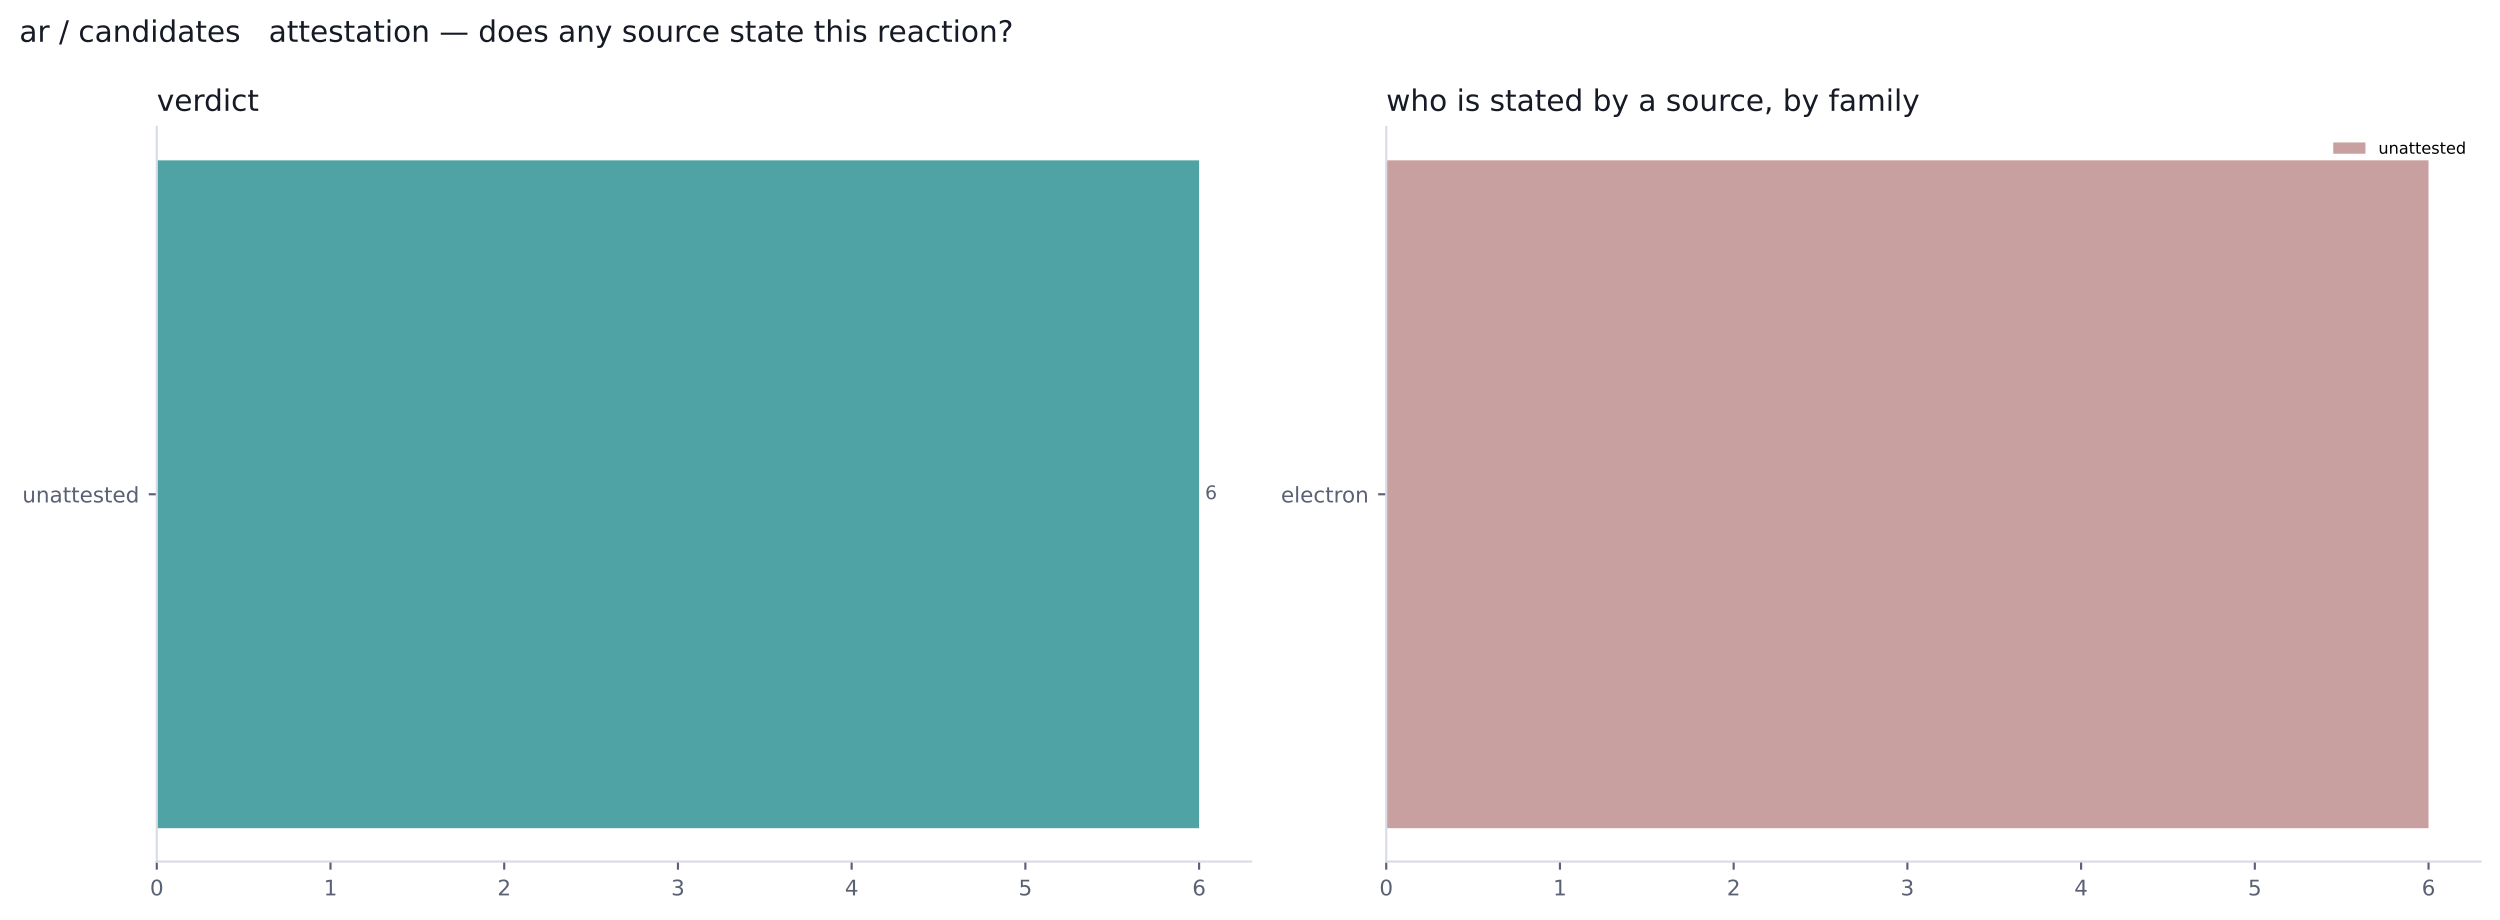
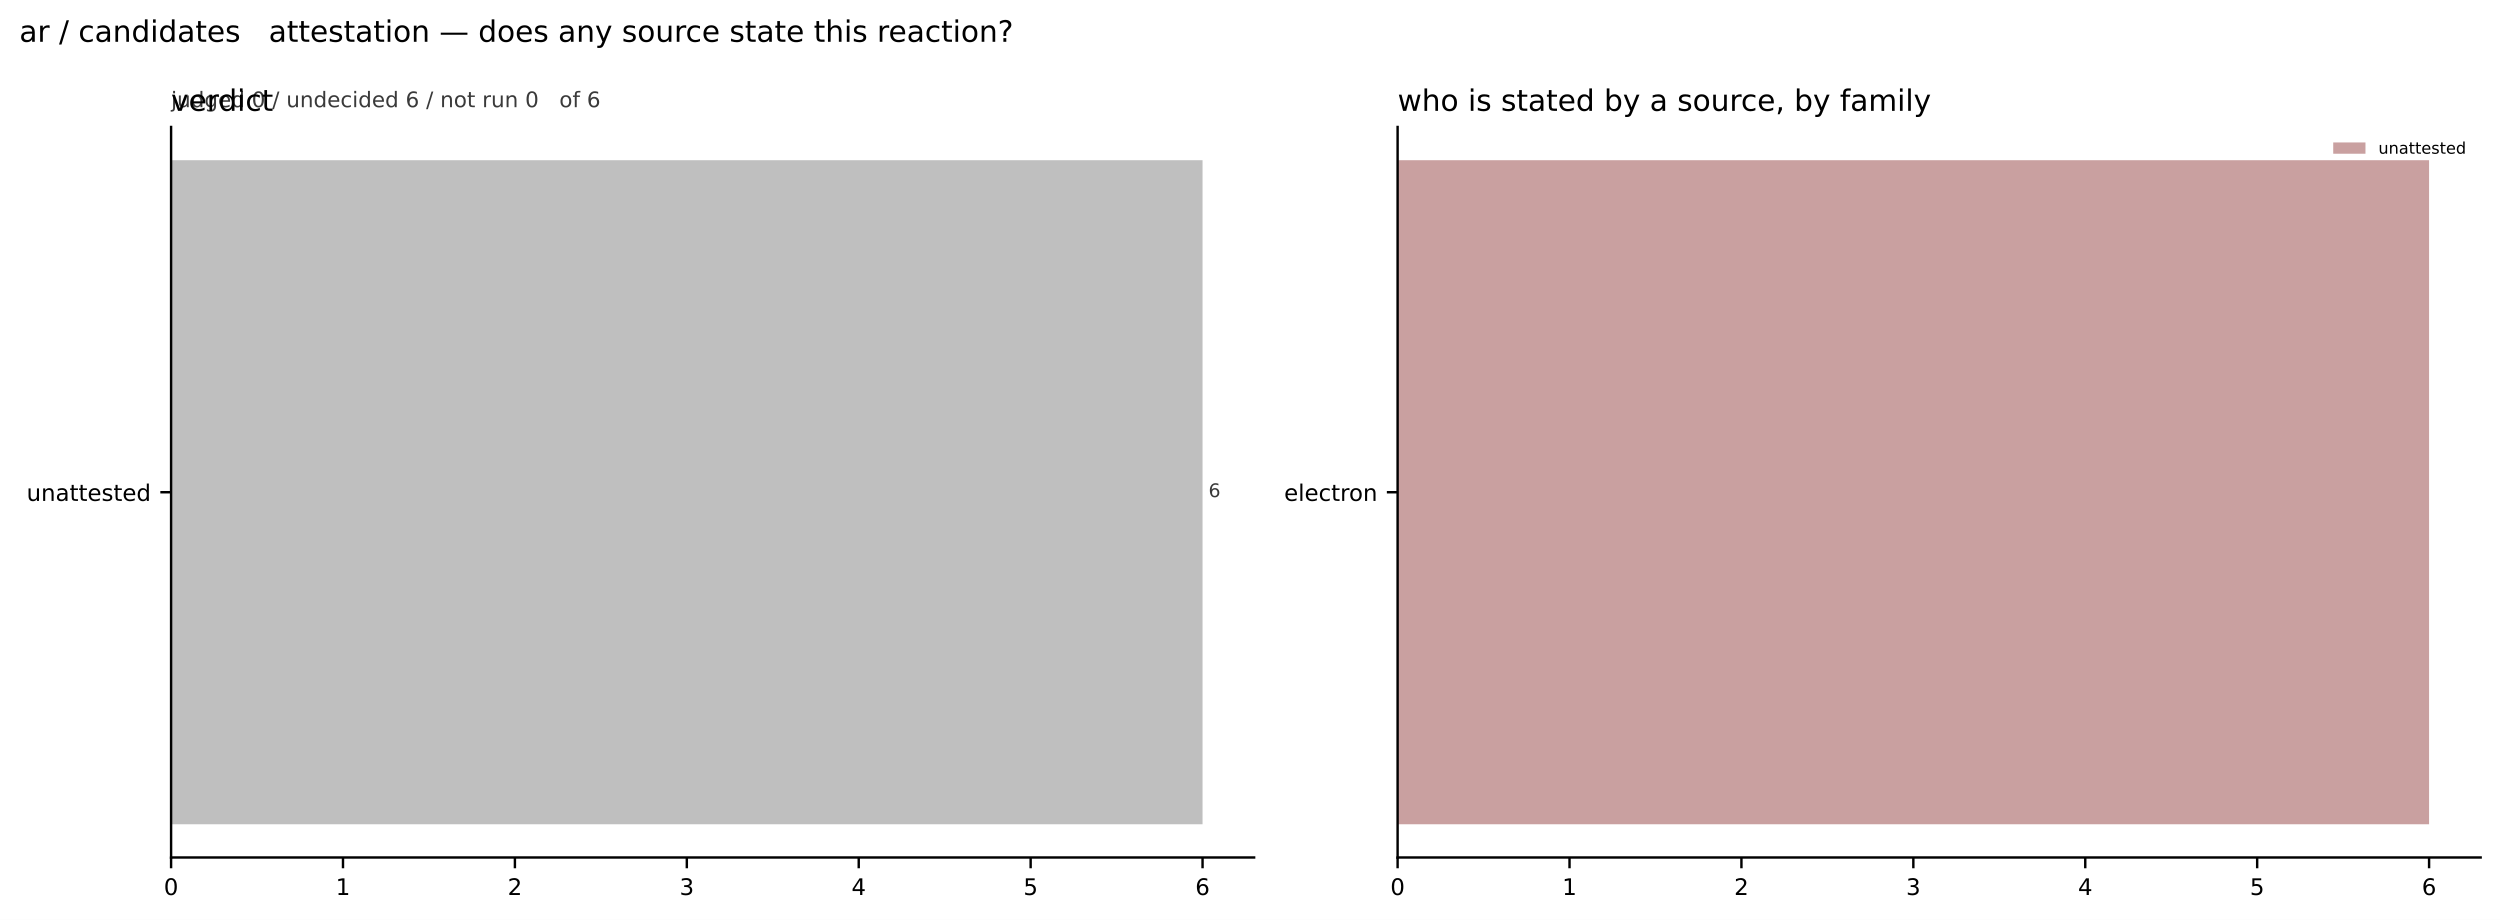
- <svg xmlns="http://www.w3.org/2000/svg" xmlns:xlink="http://www.w3.org/1999/xlink" width="930.24pt" height="342.288pt" viewBox="0 0 930.24 342.288" version="1.1">
+ <svg xmlns="http://www.w3.org/2000/svg" xmlns:xlink="http://www.w3.org/1999/xlink" width="930.24pt" height="342.266pt" viewBox="0 0 930.24 342.266" version="1.1">
  <defs>
    <style type="text/css">*{stroke-linejoin: round; stroke-linecap: butt}</style>
  </defs>
  <g id="figure_1">
    <g id="patch_1">
-       <path d="M 0 342.288  L 930.24 342.288  L 930.24 0  L 0 0  z " style="fill: #ffffff" />
+       <path d="M 0 342.266  L 930.24 342.266  L 930.24 -0  L 0 -0  z " style="fill: #ffffff" />
    </g>
    <g id="axes_1">
      <g id="patch_2">
-         <path d="M 58.34 320.588  L 465.57 320.588  L 465.57 47.245  L 58.34 47.245  z " style="fill: #ffffff" />
+         <path d="M 63.66 319.066  L 466.656 319.066  L 466.656 47.245  L 63.66 47.245  z " style="fill: #ffffff" />
      </g>
      <g id="patch_3">
-         <path d="M 58.34 59.67  L 446.178 59.67  L 446.178 308.163  L 58.34 308.163  z " clip-path="url(#pc62aff0a35)" style="fill: #4fa3a5" />
+         <path d="M 63.66 59.601  L 447.465 59.601  L 447.465 306.711  L 63.66 306.711  z " clip-path="url(#p1eef8110b2)" style="fill: #bfbfbf" />
      </g>
      <g id="matplotlib.axis_1">
        <g id="xtick_1">
          <g id="line2d_1">
            <defs>
-               <path id="mc1b2163743" d="M 0 0  L 0 3  " style="stroke: #5a6175; stroke-width: 0.8" />
+               <path id="m481fb4dfc2" d="M 0 0  L 0 4  " style="stroke: #000000; stroke-width: 0.9" />
            </defs>
            <g>
-               <use xlink:href="#mc1b2163743" x="58.34" y="320.588" style="fill: #5a6175; stroke: #5a6175; stroke-width: 0.8" />
+               <use xlink:href="#m481fb4dfc2" x="63.66" y="319.066" style="stroke: #000000; stroke-width: 0.9" />
            </g>
          </g>
          <g id="text_1">
-             <g style="fill: #5a6175" transform="translate(55.795 333.1661) scale(0.08 -0.08)">
+             <g transform="translate(60.95594 333.024) scale(0.085 -0.085)">
              <defs>
                <path id="DejaVuSans-13" d="M 2034 4250  Q 1547 4250 1301 3770  Q 1056 3291 1056 2328  Q 1056 1369 1301 889  Q 1547 409 2034 409  Q 2525 409 2770 889  Q 3016 1369 3016 2328  Q 3016 3291 2770 3770  Q 2525 4250 2034 4250  z M 2034 4750  Q 2819 4750 3233 4129  Q 3647 3509 3647 2328  Q 3647 1150 3233 529  Q 2819 -91 2034 -91  Q 1250 -91 836 529  Q 422 1150 422 2328  Q 422 3509 836 4129  Q 1250 4750 2034 4750  z " transform="scale(0.015625)" />
              </defs>
              <use xlink:href="#DejaVuSans-13" />
            </g>
          </g>
        </g>
        <g id="xtick_2">
          <g id="line2d_2">
            <g>
-               <use xlink:href="#mc1b2163743" x="122.98" y="320.588" style="fill: #5a6175; stroke: #5a6175; stroke-width: 0.8" />
+               <use xlink:href="#m481fb4dfc2" x="127.628" y="319.066" style="stroke: #000000; stroke-width: 0.9" />
            </g>
          </g>
          <g id="text_2">
-             <g style="fill: #5a6175" transform="translate(120.4347 333.1661) scale(0.08 -0.08)">
+             <g transform="translate(124.9235 333.024) scale(0.085 -0.085)">
              <defs>
                <path id="DejaVuSans-14" d="M 794 531  L 1825 531  L 1825 4091  L 703 3866  L 703 4441  L 1819 4666  L 2450 4666  L 2450 531  L 3481 531  L 3481 0  L 794 0  L 794 531  z " transform="scale(0.015625)" />
              </defs>
              <use xlink:href="#DejaVuSans-14" />
            </g>
          </g>
        </g>
        <g id="xtick_3">
          <g id="line2d_3">
            <g>
-               <use xlink:href="#mc1b2163743" x="187.619" y="320.588" style="fill: #5a6175; stroke: #5a6175; stroke-width: 0.8" />
+               <use xlink:href="#m481fb4dfc2" x="191.595" y="319.066" style="stroke: #000000; stroke-width: 0.9" />
            </g>
          </g>
          <g id="text_3">
-             <g style="fill: #5a6175" transform="translate(185.0744 333.1661) scale(0.08 -0.08)">
+             <g transform="translate(188.8911 333.024) scale(0.085 -0.085)">
              <defs>
                <path id="DejaVuSans-15" d="M 1228 531  L 3431 531  L 3431 0  L 469 0  L 469 531  Q 828 903 1448 1529  Q 2069 2156 2228 2338  Q 2531 2678 2651 2914  Q 2772 3150 2772 3378  Q 2772 3750 2511 3984  Q 2250 4219 1831 4219  Q 1534 4219 1204 4116  Q 875 4013 500 3803  L 500 4441  Q 881 4594 1212 4672  Q 1544 4750 1819 4750  Q 2544 4750 2975 4387  Q 3406 4025 3406 3419  Q 3406 3131 3298 2873  Q 3191 2616 2906 2266  Q 2828 2175 2409 1742  Q 1991 1309 1228 531  z " transform="scale(0.015625)" />
              </defs>
              <use xlink:href="#DejaVuSans-15" />
            </g>
          </g>
        </g>
        <g id="xtick_4">
          <g id="line2d_4">
            <g>
-               <use xlink:href="#mc1b2163743" x="252.259" y="320.588" style="fill: #5a6175; stroke: #5a6175; stroke-width: 0.8" />
+               <use xlink:href="#m481fb4dfc2" x="255.563" y="319.066" style="stroke: #000000; stroke-width: 0.9" />
            </g>
          </g>
          <g id="text_4">
-             <g style="fill: #5a6175" transform="translate(249.714 333.1661) scale(0.08 -0.08)">
+             <g transform="translate(252.8586 333.024) scale(0.085 -0.085)">
              <defs>
                <path id="DejaVuSans-16" d="M 2597 2516  Q 3050 2419 3304 2112  Q 3559 1806 3559 1356  Q 3559 666 3084 287  Q 2609 -91 1734 -91  Q 1441 -91 1130 -33  Q 819 25 488 141  L 488 750  Q 750 597 1062 519  Q 1375 441 1716 441  Q 2309 441 2620 675  Q 2931 909 2931 1356  Q 2931 1769 2642 2001  Q 2353 2234 1838 2234  L 1294 2234  L 1294 2753  L 1863 2753  Q 2328 2753 2575 2939  Q 2822 3125 2822 3475  Q 2822 3834 2567 4026  Q 2313 4219 1838 4219  Q 1578 4219 1281 4162  Q 984 4106 628 3988  L 628 4550  Q 988 4650 1302 4700  Q 1616 4750 1894 4750  Q 2613 4750 3031 4423  Q 3450 4097 3450 3541  Q 3450 3153 3228 2886  Q 3006 2619 2597 2516  z " transform="scale(0.015625)" />
              </defs>
              <use xlink:href="#DejaVuSans-16" />
            </g>
          </g>
        </g>
        <g id="xtick_5">
          <g id="line2d_5">
            <g>
-               <use xlink:href="#mc1b2163743" x="316.899" y="320.588" style="fill: #5a6175; stroke: #5a6175; stroke-width: 0.8" />
+               <use xlink:href="#m481fb4dfc2" x="319.53" y="319.066" style="stroke: #000000; stroke-width: 0.9" />
            </g>
          </g>
          <g id="text_5">
-             <g style="fill: #5a6175" transform="translate(314.3537 333.1661) scale(0.08 -0.08)">
+             <g transform="translate(316.8262 333.024) scale(0.085 -0.085)">
              <defs>
                <path id="DejaVuSans-17" d="M 2419 4116  L 825 1625  L 2419 1625  L 2419 4116  z M 2253 4666  L 3047 4666  L 3047 1625  L 3713 1625  L 3713 1100  L 3047 1100  L 3047 0  L 2419 0  L 2419 1100  L 313 1100  L 313 1709  L 2253 4666  z " transform="scale(0.015625)" />
              </defs>
              <use xlink:href="#DejaVuSans-17" />
            </g>
          </g>
        </g>
        <g id="xtick_6">
          <g id="line2d_6">
            <g>
-               <use xlink:href="#mc1b2163743" x="381.538" y="320.588" style="fill: #5a6175; stroke: #5a6175; stroke-width: 0.8" />
+               <use xlink:href="#m481fb4dfc2" x="383.498" y="319.066" style="stroke: #000000; stroke-width: 0.9" />
            </g>
          </g>
          <g id="text_6">
-             <g style="fill: #5a6175" transform="translate(378.9934 333.1661) scale(0.08 -0.08)">
+             <g transform="translate(380.7937 333.024) scale(0.085 -0.085)">
              <defs>
                <path id="DejaVuSans-18" d="M 691 4666  L 3169 4666  L 3169 4134  L 1269 4134  L 1269 2991  Q 1406 3038 1543 3061  Q 1681 3084 1819 3084  Q 2600 3084 3056 2656  Q 3513 2228 3513 1497  Q 3513 744 3044 326  Q 2575 -91 1722 -91  Q 1428 -91 1123 -41  Q 819 9 494 109  L 494 744  Q 775 591 1075 516  Q 1375 441 1709 441  Q 2250 441 2565 725  Q 2881 1009 2881 1497  Q 2881 1984 2565 2268  Q 2250 2553 1709 2553  Q 1456 2553 1204 2497  Q 953 2441 691 2322  L 691 4666  z " transform="scale(0.015625)" />
              </defs>
              <use xlink:href="#DejaVuSans-18" />
            </g>
          </g>
        </g>
        <g id="xtick_7">
          <g id="line2d_7">
            <g>
-               <use xlink:href="#mc1b2163743" x="446.178" y="320.588" style="fill: #5a6175; stroke: #5a6175; stroke-width: 0.8" />
+               <use xlink:href="#m481fb4dfc2" x="447.465" y="319.066" style="stroke: #000000; stroke-width: 0.9" />
            </g>
          </g>
          <g id="text_7">
-             <g style="fill: #5a6175" transform="translate(443.6331 333.1661) scale(0.08 -0.08)">
+             <g transform="translate(444.7613 333.024) scale(0.085 -0.085)">
              <defs>
                <path id="DejaVuSans-19" d="M 2113 2584  Q 1688 2584 1439 2293  Q 1191 2003 1191 1497  Q 1191 994 1439 701  Q 1688 409 2113 409  Q 2538 409 2786 701  Q 3034 994 3034 1497  Q 3034 2003 2786 2293  Q 2538 2584 2113 2584  z M 3366 4563  L 3366 3988  Q 3128 4100 2886 4159  Q 2644 4219 2406 4219  Q 1781 4219 1451 3797  Q 1122 3375 1075 2522  Q 1259 2794 1537 2939  Q 1816 3084 2150 3084  Q 2853 3084 3261 2657  Q 3669 2231 3669 1497  Q 3669 778 3244 343  Q 2819 -91 2113 -91  Q 1303 -91 875 529  Q 447 1150 447 2328  Q 447 3434 972 4092  Q 1497 4750 2381 4750  Q 2619 4750 2861 4703  Q 3103 4656 3366 4563  z " transform="scale(0.015625)" />
              </defs>
              <use xlink:href="#DejaVuSans-19" />
            </g>
          </g>
        </g>
      </g>
      <g id="matplotlib.axis_2">
        <g id="ytick_1">
          <g id="line2d_8">
            <defs>
-               <path id="m354b7e3d5f" d="M 0 0  L -3 0  " style="stroke: #5a6175; stroke-width: 0.8" />
+               <path id="m8f7569dc98" d="M 0 0  L -4 0  " style="stroke: #000000; stroke-width: 0.9" />
            </defs>
            <g>
-               <use xlink:href="#m354b7e3d5f" x="58.34" y="183.917" style="fill: #5a6175; stroke: #5a6175; stroke-width: 0.8" />
+               <use xlink:href="#m8f7569dc98" x="63.66" y="183.156" style="stroke: #000000; stroke-width: 0.9" />
            </g>
          </g>
          <g id="text_8">
-             <g style="fill: #5a6175" transform="translate(8.2975 186.9561) scale(0.08 -0.08)">
+             <g transform="translate(9.896094 186.3851) scale(0.085 -0.085)">
              <defs>
                <path id="DejaVuSans-58" d="M 544 1381  L 544 3500  L 1119 3500  L 1119 1403  Q 1119 906 1312 657  Q 1506 409 1894 409  Q 2359 409 2629 706  Q 2900 1003 2900 1516  L 2900 3500  L 3475 3500  L 3475 0  L 2900 0  L 2900 538  Q 2691 219 2414 64  Q 2138 -91 1772 -91  Q 1169 -91 856 284  Q 544 659 544 1381  z M 1991 3584  L 1991 3584  z " transform="scale(0.015625)" />
                <path id="DejaVuSans-51" d="M 3513 2113  L 3513 0  L 2938 0  L 2938 2094  Q 2938 2591 2744 2837  Q 2550 3084 2163 3084  Q 1697 3084 1428 2787  Q 1159 2491 1159 1978  L 1159 0  L 581 0  L 581 3500  L 1159 3500  L 1159 2956  Q 1366 3272 1645 3428  Q 1925 3584 2291 3584  Q 2894 3584 3203 3211  Q 3513 2838 3513 2113  z " transform="scale(0.015625)" />
                <path id="DejaVuSans-44" d="M 2194 1759  Q 1497 1759 1228 1600  Q 959 1441 959 1056  Q 959 750 1161 570  Q 1363 391 1709 391  Q 2188 391 2477 730  Q 2766 1069 2766 1631  L 2766 1759  L 2194 1759  z M 3341 1997  L 3341 0  L 2766 0  L 2766 531  Q 2569 213 2275 61  Q 1981 -91 1556 -91  Q 1019 -91 701 211  Q 384 513 384 1019  Q 384 1609 779 1909  Q 1175 2209 1959 2209  L 2766 2209  L 2766 2266  Q 2766 2663 2505 2880  Q 2244 3097 1772 3097  Q 1472 3097 1187 3025  Q 903 2953 641 2809  L 641 3341  Q 956 3463 1253 3523  Q 1550 3584 1831 3584  Q 2591 3584 2966 3190  Q 3341 2797 3341 1997  z " transform="scale(0.015625)" />
                <path id="DejaVuSans-57" d="M 1172 4494  L 1172 3500  L 2356 3500  L 2356 3053  L 1172 3053  L 1172 1153  Q 1172 725 1289 603  Q 1406 481 1766 481  L 2356 481  L 2356 0  L 1766 0  Q 1100 0 847 248  Q 594 497 594 1153  L 594 3053  L 172 3053  L 172 3500  L 594 3500  L 594 4494  L 1172 4494  z " transform="scale(0.015625)" />
                <path id="DejaVuSans-48" d="M 3597 1894  L 3597 1613  L 953 1613  Q 991 1019 1311 708  Q 1631 397 2203 397  Q 2534 397 2845 478  Q 3156 559 3463 722  L 3463 178  Q 3153 47 2828 -22  Q 2503 -91 2169 -91  Q 1331 -91 842 396  Q 353 884 353 1716  Q 353 2575 817 3079  Q 1281 3584 2069 3584  Q 2775 3584 3186 3129  Q 3597 2675 3597 1894  z M 3022 2063  Q 3016 2534 2758 2815  Q 2500 3097 2075 3097  Q 1594 3097 1305 2825  Q 1016 2553 972 2059  L 3022 2063  z " transform="scale(0.015625)" />
                <path id="DejaVuSans-56" d="M 2834 3397  L 2834 2853  Q 2591 2978 2328 3040  Q 2066 3103 1784 3103  Q 1356 3103 1142 2972  Q 928 2841 928 2578  Q 928 2378 1081 2264  Q 1234 2150 1697 2047  L 1894 2003  Q 2506 1872 2764 1633  Q 3022 1394 3022 966  Q 3022 478 2636 193  Q 2250 -91 1575 -91  Q 1294 -91 989 -36  Q 684 19 347 128  L 347 722  Q 666 556 975 473  Q 1284 391 1588 391  Q 1994 391 2212 530  Q 2431 669 2431 922  Q 2431 1156 2273 1281  Q 2116 1406 1581 1522  L 1381 1569  Q 847 1681 609 1914  Q 372 2147 372 2553  Q 372 3047 722 3315  Q 1072 3584 1716 3584  Q 2034 3584 2315 3537  Q 2597 3491 2834 3397  z " transform="scale(0.015625)" />
                <path id="DejaVuSans-47" d="M 2906 2969  L 2906 4863  L 3481 4863  L 3481 0  L 2906 0  L 2906 525  Q 2725 213 2448 61  Q 2172 -91 1784 -91  Q 1150 -91 751 415  Q 353 922 353 1747  Q 353 2572 751 3078  Q 1150 3584 1784 3584  Q 2172 3584 2448 3432  Q 2725 3281 2906 2969  z M 947 1747  Q 947 1113 1208 752  Q 1469 391 1925 391  Q 2381 391 2643 752  Q 2906 1113 2906 1747  Q 2906 2381 2643 2742  Q 2381 3103 1925 3103  Q 1469 3103 1208 2742  Q 947 2381 947 1747  z " transform="scale(0.015625)" />
              </defs>
              <use xlink:href="#DejaVuSans-58" />
              <use xlink:href="#DejaVuSans-51" transform="translate(63.375 0)" />
              <use xlink:href="#DejaVuSans-44" transform="translate(126.75 0)" />
              <use xlink:href="#DejaVuSans-57" transform="translate(188.0312 0)" />
              <use xlink:href="#DejaVuSans-57" transform="translate(227.2344 0)" />
              <use xlink:href="#DejaVuSans-48" transform="translate(266.4375 0)" />
              <use xlink:href="#DejaVuSans-56" transform="translate(327.9688 0)" />
              <use xlink:href="#DejaVuSans-57" transform="translate(380.0625 0)" />
              <use xlink:href="#DejaVuSans-48" transform="translate(419.2656 0)" />
              <use xlink:href="#DejaVuSans-47" transform="translate(480.7969 0)" />
            </g>
          </g>
        </g>
      </g>
      <g id="patch_4">
-         <path d="M 58.34 320.588  L 58.34 47.245  " style="fill: none; stroke: #d8dce5; stroke-width: 0.8; stroke-linejoin: miter; stroke-linecap: square" />
+         <path d="M 63.66 319.066  L 63.66 47.245  " style="fill: none; stroke: #000000; stroke-width: 0.9; stroke-linejoin: miter; stroke-linecap: square" />
      </g>
      <g id="patch_5">
-         <path d="M 58.34 320.588  L 465.57 320.588  " style="fill: none; stroke: #d8dce5; stroke-width: 0.8; stroke-linejoin: miter; stroke-linecap: square" />
+         <path d="M 63.66 319.066  L 466.656 319.066  " style="fill: none; stroke: #000000; stroke-width: 0.9; stroke-linejoin: miter; stroke-linecap: square" />
      </g>
      <g id="text_9">
-         <g style="fill: #5a6175" transform="translate(446.1781 185.7351) scale(0.07 -0.07)">
+         <g style="fill: #3a3a3a" transform="translate(447.4654 184.9741) scale(0.07 -0.07)">
          <defs>
            <path id="DejaVuSans-3" transform="scale(0.015625)" />
          </defs>
          <use xlink:href="#DejaVuSans-3" />
          <use xlink:href="#DejaVuSans-19" transform="translate(31.78125 0)" />
        </g>
      </g>
      <g id="text_10">
-         <g style="fill: #161a25" transform="translate(58.34 41.24542) scale(0.11 -0.11)">
+         <g style="fill: #3a3a3a" transform="translate(63.66 39.88714) scale(0.08 -0.08)">
+           <defs>
+             <path id="DejaVuSans-4d" d="M 603 3500  L 1178 3500  L 1178 -63  Q 1178 -731 923 -1031  Q 669 -1331 103 -1331  L -116 -1331  L -116 -844  L 38 -844  Q 366 -844 484 -692  Q 603 -541 603 -63  L 603 3500  z M 603 4863  L 1178 4863  L 1178 4134  L 603 4134  L 603 4863  z " transform="scale(0.015625)" />
+             <path id="DejaVuSans-4a" d="M 2906 1791  Q 2906 2416 2648 2759  Q 2391 3103 1925 3103  Q 1463 3103 1205 2759  Q 947 2416 947 1791  Q 947 1169 1205 825  Q 1463 481 1925 481  Q 2391 481 2648 825  Q 2906 1169 2906 1791  z M 3481 434  Q 3481 -459 3084 -895  Q 2688 -1331 1869 -1331  Q 1566 -1331 1297 -1286  Q 1028 -1241 775 -1147  L 775 -588  Q 1028 -725 1275 -790  Q 1522 -856 1778 -856  Q 2344 -856 2625 -561  Q 2906 -266 2906 331  L 2906 616  Q 2728 306 2450 153  Q 2172 0 1784 0  Q 1141 0 747 490  Q 353 981 353 1791  Q 353 2603 747 3093  Q 1141 3584 1784 3584  Q 2172 3584 2450 3431  Q 2728 3278 2906 2969  L 2906 3500  L 3481 3500  L 3481 434  z " transform="scale(0.015625)" />
+             <path id="DejaVuSans-12" d="M 1625 4666  L 2156 4666  L 531 -594  L 0 -594  L 1625 4666  z " transform="scale(0.015625)" />
+             <path id="DejaVuSans-46" d="M 3122 3366  L 3122 2828  Q 2878 2963 2633 3030  Q 2388 3097 2138 3097  Q 1578 3097 1268 2742  Q 959 2388 959 1747  Q 959 1106 1268 751  Q 1578 397 2138 397  Q 2388 397 2633 464  Q 2878 531 3122 666  L 3122 134  Q 2881 22 2623 -34  Q 2366 -91 2075 -91  Q 1284 -91 818 406  Q 353 903 353 1747  Q 353 2603 823 3093  Q 1294 3584 2113 3584  Q 2378 3584 2631 3529  Q 2884 3475 3122 3366  z " transform="scale(0.015625)" />
+             <path id="DejaVuSans-4c" d="M 603 3500  L 1178 3500  L 1178 0  L 603 0  L 603 3500  z M 603 4863  L 1178 4863  L 1178 4134  L 603 4134  L 603 4863  z " transform="scale(0.015625)" />
+             <path id="DejaVuSans-52" d="M 1959 3097  Q 1497 3097 1228 2736  Q 959 2375 959 1747  Q 959 1119 1226 758  Q 1494 397 1959 397  Q 2419 397 2687 759  Q 2956 1122 2956 1747  Q 2956 2369 2687 2733  Q 2419 3097 1959 3097  z M 1959 3584  Q 2709 3584 3137 3096  Q 3566 2609 3566 1747  Q 3566 888 3137 398  Q 2709 -91 1959 -91  Q 1206 -91 779 398  Q 353 888 353 1747  Q 353 2609 779 3096  Q 1206 3584 1959 3584  z " transform="scale(0.015625)" />
+             <path id="DejaVuSans-55" d="M 2631 2963  Q 2534 3019 2420 3045  Q 2306 3072 2169 3072  Q 1681 3072 1420 2755  Q 1159 2438 1159 1844  L 1159 0  L 581 0  L 581 3500  L 1159 3500  L 1159 2956  Q 1341 3275 1631 3429  Q 1922 3584 2338 3584  Q 2397 3584 2469 3576  Q 2541 3569 2628 3553  L 2631 2963  z " transform="scale(0.015625)" />
+             <path id="DejaVuSans-49" d="M 2375 4863  L 2375 4384  L 1825 4384  Q 1516 4384 1395 4259  Q 1275 4134 1275 3809  L 1275 3500  L 2222 3500  L 2222 3053  L 1275 3053  L 1275 0  L 697 0  L 697 3053  L 147 3053  L 147 3500  L 697 3500  L 697 3744  Q 697 4328 969 4595  Q 1241 4863 1831 4863  L 2375 4863  z " transform="scale(0.015625)" />
+           </defs>
+           <use xlink:href="#DejaVuSans-4d" />
+           <use xlink:href="#DejaVuSans-58" transform="translate(27.78125 0)" />
+           <use xlink:href="#DejaVuSans-47" transform="translate(91.15625 0)" />
+           <use xlink:href="#DejaVuSans-4a" transform="translate(154.6406 0)" />
+           <use xlink:href="#DejaVuSans-48" transform="translate(218.125 0)" />
+           <use xlink:href="#DejaVuSans-47" transform="translate(279.6562 0)" />
+           <use xlink:href="#DejaVuSans-3" transform="translate(343.1406 0)" />
+           <use xlink:href="#DejaVuSans-13" transform="translate(374.9219 0)" />
+           <use xlink:href="#DejaVuSans-3" transform="translate(438.5469 0)" />
+           <use xlink:href="#DejaVuSans-12" transform="translate(470.3281 0)" />
+           <use xlink:href="#DejaVuSans-3" transform="translate(504.0156 0)" />
+           <use xlink:href="#DejaVuSans-58" transform="translate(535.7969 0)" />
+           <use xlink:href="#DejaVuSans-51" transform="translate(599.1719 0)" />
+           <use xlink:href="#DejaVuSans-47" transform="translate(662.5469 0)" />
+           <use xlink:href="#DejaVuSans-48" transform="translate(726.0312 0)" />
+           <use xlink:href="#DejaVuSans-46" transform="translate(787.5625 0)" />
+           <use xlink:href="#DejaVuSans-4c" transform="translate(842.5469 0)" />
+           <use xlink:href="#DejaVuSans-47" transform="translate(870.3281 0)" />
+           <use xlink:href="#DejaVuSans-48" transform="translate(933.8125 0)" />
+           <use xlink:href="#DejaVuSans-47" transform="translate(995.3438 0)" />
+           <use xlink:href="#DejaVuSans-3" transform="translate(1058.828 0)" />
+           <use xlink:href="#DejaVuSans-19" transform="translate(1090.609 0)" />
+           <use xlink:href="#DejaVuSans-3" transform="translate(1154.234 0)" />
+           <use xlink:href="#DejaVuSans-12" transform="translate(1186.016 0)" />
+           <use xlink:href="#DejaVuSans-3" transform="translate(1219.703 0)" />
+           <use xlink:href="#DejaVuSans-51" transform="translate(1251.484 0)" />
+           <use xlink:href="#DejaVuSans-52" transform="translate(1314.859 0)" />
+           <use xlink:href="#DejaVuSans-57" transform="translate(1376.047 0)" />
+           <use xlink:href="#DejaVuSans-3" transform="translate(1415.25 0)" />
+           <use xlink:href="#DejaVuSans-55" transform="translate(1447.031 0)" />
+           <use xlink:href="#DejaVuSans-58" transform="translate(1488.141 0)" />
+           <use xlink:href="#DejaVuSans-51" transform="translate(1551.516 0)" />
+           <use xlink:href="#DejaVuSans-3" transform="translate(1614.891 0)" />
+           <use xlink:href="#DejaVuSans-13" transform="translate(1646.672 0)" />
+           <use xlink:href="#DejaVuSans-3" transform="translate(1710.297 0)" />
+           <use xlink:href="#DejaVuSans-3" transform="translate(1742.078 0)" />
+           <use xlink:href="#DejaVuSans-3" transform="translate(1773.859 0)" />
+           <use xlink:href="#DejaVuSans-52" transform="translate(1805.641 0)" />
+           <use xlink:href="#DejaVuSans-49" transform="translate(1866.828 0)" />
+           <use xlink:href="#DejaVuSans-3" transform="translate(1902.031 0)" />
+           <use xlink:href="#DejaVuSans-19" transform="translate(1933.812 0)" />
+         </g>
+       </g>
+       <g id="text_11">
+         <g transform="translate(63.66 41.24542) scale(0.11 -0.11)">
          <defs>
            <path id="DejaVuSans-59" d="M 191 3500  L 800 3500  L 1894 563  L 2988 3500  L 3597 3500  L 2284 0  L 1503 0  L 191 3500  z " transform="scale(0.015625)" />
-             <path id="DejaVuSans-55" d="M 2631 2963  Q 2534 3019 2420 3045  Q 2306 3072 2169 3072  Q 1681 3072 1420 2755  Q 1159 2438 1159 1844  L 1159 0  L 581 0  L 581 3500  L 1159 3500  L 1159 2956  Q 1341 3275 1631 3429  Q 1922 3584 2338 3584  Q 2397 3584 2469 3576  Q 2541 3569 2628 3553  L 2631 2963  z " transform="scale(0.015625)" />
-             <path id="DejaVuSans-4c" d="M 603 3500  L 1178 3500  L 1178 0  L 603 0  L 603 3500  z M 603 4863  L 1178 4863  L 1178 4134  L 603 4134  L 603 4863  z " transform="scale(0.015625)" />
-             <path id="DejaVuSans-46" d="M 3122 3366  L 3122 2828  Q 2878 2963 2633 3030  Q 2388 3097 2138 3097  Q 1578 3097 1268 2742  Q 959 2388 959 1747  Q 959 1106 1268 751  Q 1578 397 2138 397  Q 2388 397 2633 464  Q 2878 531 3122 666  L 3122 134  Q 2881 22 2623 -34  Q 2366 -91 2075 -91  Q 1284 -91 818 406  Q 353 903 353 1747  Q 353 2603 823 3093  Q 1294 3584 2113 3584  Q 2378 3584 2631 3529  Q 2884 3475 3122 3366  z " transform="scale(0.015625)" />
          </defs>
          <use xlink:href="#DejaVuSans-59" />
          <use xlink:href="#DejaVuSans-48" transform="translate(59.1875 0)" />
          <use xlink:href="#DejaVuSans-55" transform="translate(120.7188 0)" />
          <use xlink:href="#DejaVuSans-47" transform="translate(160.0781 0)" />
          <use xlink:href="#DejaVuSans-4c" transform="translate(223.5625 0)" />
          <use xlink:href="#DejaVuSans-46" transform="translate(251.3438 0)" />
          <use xlink:href="#DejaVuSans-57" transform="translate(306.3281 0)" />
        </g>
      </g>
    </g>
    <g id="axes_2">
      <g id="patch_6">
-         <path d="M 515.81 320.588  L 923.04 320.588  L 923.04 47.245  L 515.81 47.245  z " style="fill: #ffffff" />
+         <path d="M 520.044 319.066  L 923.04 319.066  L 923.04 47.245  L 520.044 47.245  z " style="fill: #ffffff" />
      </g>
      <g id="patch_7">
-         <path d="M 515.81 59.67  L 903.648 59.67  L 903.648 308.163  L 515.81 308.163  z " clip-path="url(#pd919dbad74)" style="fill: #c9a0a0" />
+         <path d="M 520.044 59.601  L 903.85 59.601  L 903.85 306.711  L 520.044 306.711  z " clip-path="url(#pe3c012d24b)" style="fill: #c9a0a0" />
      </g>
      <g id="matplotlib.axis_3">
        <g id="xtick_8">
          <g id="line2d_9">
            <g>
-               <use xlink:href="#mc1b2163743" x="515.81" y="320.588" style="fill: #5a6175; stroke: #5a6175; stroke-width: 0.8" />
-             </g>
-           </g>
-           <g id="text_11">
-             <g style="fill: #5a6175" transform="translate(513.265 333.1661) scale(0.08 -0.08)">
+               <use xlink:href="#m481fb4dfc2" x="520.044" y="319.066" style="stroke: #000000; stroke-width: 0.9" />
+             </g>
+           </g>
+           <g id="text_12">
+             <g transform="translate(517.3403 333.024) scale(0.085 -0.085)">
              <use xlink:href="#DejaVuSans-13" />
            </g>
          </g>
        </g>
        <g id="xtick_9">
          <g id="line2d_10">
            <g>
-               <use xlink:href="#mc1b2163743" x="580.45" y="320.588" style="fill: #5a6175; stroke: #5a6175; stroke-width: 0.8" />
-             </g>
-           </g>
-           <g id="text_12">
-             <g style="fill: #5a6175" transform="translate(577.9047 333.1661) scale(0.08 -0.08)">
+               <use xlink:href="#m481fb4dfc2" x="584.012" y="319.066" style="stroke: #000000; stroke-width: 0.9" />
+             </g>
+           </g>
+           <g id="text_13">
+             <g transform="translate(581.3079 333.024) scale(0.085 -0.085)">
              <use xlink:href="#DejaVuSans-14" />
            </g>
          </g>
        </g>
        <g id="xtick_10">
          <g id="line2d_11">
            <g>
-               <use xlink:href="#mc1b2163743" x="645.089" y="320.588" style="fill: #5a6175; stroke: #5a6175; stroke-width: 0.8" />
-             </g>
-           </g>
-           <g id="text_13">
-             <g style="fill: #5a6175" transform="translate(642.5444 333.1661) scale(0.08 -0.08)">
+               <use xlink:href="#m481fb4dfc2" x="647.979" y="319.066" style="stroke: #000000; stroke-width: 0.9" />
+             </g>
+           </g>
+           <g id="text_14">
+             <g transform="translate(645.2754 333.024) scale(0.085 -0.085)">
              <use xlink:href="#DejaVuSans-15" />
            </g>
          </g>
        </g>
        <g id="xtick_11">
          <g id="line2d_12">
            <g>
-               <use xlink:href="#mc1b2163743" x="709.729" y="320.588" style="fill: #5a6175; stroke: #5a6175; stroke-width: 0.8" />
-             </g>
-           </g>
-           <g id="text_14">
-             <g style="fill: #5a6175" transform="translate(707.184 333.1661) scale(0.08 -0.08)">
+               <use xlink:href="#m481fb4dfc2" x="711.947" y="319.066" style="stroke: #000000; stroke-width: 0.9" />
+             </g>
+           </g>
+           <g id="text_15">
+             <g transform="translate(709.243 333.024) scale(0.085 -0.085)">
              <use xlink:href="#DejaVuSans-16" />
            </g>
          </g>
        </g>
        <g id="xtick_12">
          <g id="line2d_13">
            <g>
-               <use xlink:href="#mc1b2163743" x="774.369" y="320.588" style="fill: #5a6175; stroke: #5a6175; stroke-width: 0.8" />
-             </g>
-           </g>
-           <g id="text_15">
-             <g style="fill: #5a6175" transform="translate(771.8237 333.1661) scale(0.08 -0.08)">
+               <use xlink:href="#m481fb4dfc2" x="775.915" y="319.066" style="stroke: #000000; stroke-width: 0.9" />
+             </g>
+           </g>
+           <g id="text_16">
+             <g transform="translate(773.2106 333.024) scale(0.085 -0.085)">
              <use xlink:href="#DejaVuSans-17" />
            </g>
          </g>
        </g>
        <g id="xtick_13">
          <g id="line2d_14">
            <g>
-               <use xlink:href="#mc1b2163743" x="839.008" y="320.588" style="fill: #5a6175; stroke: #5a6175; stroke-width: 0.8" />
-             </g>
-           </g>
-           <g id="text_16">
-             <g style="fill: #5a6175" transform="translate(836.4634 333.1661) scale(0.08 -0.08)">
+               <use xlink:href="#m481fb4dfc2" x="839.882" y="319.066" style="stroke: #000000; stroke-width: 0.9" />
+             </g>
+           </g>
+           <g id="text_17">
+             <g transform="translate(837.1781 333.024) scale(0.085 -0.085)">
              <use xlink:href="#DejaVuSans-18" />
            </g>
          </g>
        </g>
        <g id="xtick_14">
          <g id="line2d_15">
            <g>
-               <use xlink:href="#mc1b2163743" x="903.648" y="320.588" style="fill: #5a6175; stroke: #5a6175; stroke-width: 0.8" />
-             </g>
-           </g>
-           <g id="text_17">
-             <g style="fill: #5a6175" transform="translate(901.1031 333.1661) scale(0.08 -0.08)">
+               <use xlink:href="#m481fb4dfc2" x="903.85" y="319.066" style="stroke: #000000; stroke-width: 0.9" />
+             </g>
+           </g>
+           <g id="text_18">
+             <g transform="translate(901.1457 333.024) scale(0.085 -0.085)">
              <use xlink:href="#DejaVuSans-19" />
            </g>
          </g>
        </g>
      </g>
      <g id="matplotlib.axis_4">
        <g id="ytick_2">
          <g id="line2d_16">
            <g>
-               <use xlink:href="#m354b7e3d5f" x="515.81" y="183.917" style="fill: #5a6175; stroke: #5a6175; stroke-width: 0.8" />
-             </g>
-           </g>
-           <g id="text_18">
-             <g style="fill: #5a6175" transform="translate(476.63 186.9561) scale(0.08 -0.08)">
+               <use xlink:href="#m8f7569dc98" x="520.044" y="183.156" style="stroke: #000000; stroke-width: 0.9" />
+             </g>
+           </g>
+           <g id="text_19">
+             <g transform="translate(477.8219 186.3851) scale(0.085 -0.085)">
              <defs>
                <path id="DejaVuSans-4f" d="M 603 4863  L 1178 4863  L 1178 0  L 603 0  L 603 4863  z " transform="scale(0.015625)" />
-                 <path id="DejaVuSans-52" d="M 1959 3097  Q 1497 3097 1228 2736  Q 959 2375 959 1747  Q 959 1119 1226 758  Q 1494 397 1959 397  Q 2419 397 2687 759  Q 2956 1122 2956 1747  Q 2956 2369 2687 2733  Q 2419 3097 1959 3097  z M 1959 3584  Q 2709 3584 3137 3096  Q 3566 2609 3566 1747  Q 3566 888 3137 398  Q 2709 -91 1959 -91  Q 1206 -91 779 398  Q 353 888 353 1747  Q 353 2609 779 3096  Q 1206 3584 1959 3584  z " transform="scale(0.015625)" />
              </defs>
              <use xlink:href="#DejaVuSans-48" />
              <use xlink:href="#DejaVuSans-4f" transform="translate(61.53125 0)" />
              <use xlink:href="#DejaVuSans-48" transform="translate(89.3125 0)" />
              <use xlink:href="#DejaVuSans-46" transform="translate(150.8438 0)" />
              <use xlink:href="#DejaVuSans-57" transform="translate(205.8281 0)" />
              <use xlink:href="#DejaVuSans-55" transform="translate(245.0312 0)" />
              <use xlink:href="#DejaVuSans-52" transform="translate(283.9375 0)" />
              <use xlink:href="#DejaVuSans-51" transform="translate(345.125 0)" />
            </g>
          </g>
        </g>
      </g>
      <g id="patch_8">
-         <path d="M 515.81 320.588  L 515.81 47.245  " style="fill: none; stroke: #d8dce5; stroke-width: 0.8; stroke-linejoin: miter; stroke-linecap: square" />
+         <path d="M 520.044 319.066  L 520.044 47.245  " style="fill: none; stroke: #000000; stroke-width: 0.9; stroke-linejoin: miter; stroke-linecap: square" />
      </g>
      <g id="patch_9">
-         <path d="M 515.81 320.588  L 923.04 320.588  " style="fill: none; stroke: #d8dce5; stroke-width: 0.8; stroke-linejoin: miter; stroke-linecap: square" />
-       </g>
-       <g id="text_19">
-         <g style="fill: #161a25" transform="translate(515.81 41.24542) scale(0.11 -0.11)">
+         <path d="M 520.044 319.066  L 923.04 319.066  " style="fill: none; stroke: #000000; stroke-width: 0.9; stroke-linejoin: miter; stroke-linecap: square" />
+       </g>
+       <g id="text_20">
+         <g transform="translate(520.0444 41.24542) scale(0.11 -0.11)">
          <defs>
            <path id="DejaVuSans-5a" d="M 269 3500  L 844 3500  L 1563 769  L 2278 3500  L 2956 3500  L 3675 769  L 4391 3500  L 4966 3500  L 4050 0  L 3372 0  L 2619 2869  L 1863 0  L 1184 0  L 269 3500  z " transform="scale(0.015625)" />
            <path id="DejaVuSans-4b" d="M 3513 2113  L 3513 0  L 2938 0  L 2938 2094  Q 2938 2591 2744 2837  Q 2550 3084 2163 3084  Q 1697 3084 1428 2787  Q 1159 2491 1159 1978  L 1159 0  L 581 0  L 581 4863  L 1159 4863  L 1159 2956  Q 1366 3272 1645 3428  Q 1925 3584 2291 3584  Q 2894 3584 3203 3211  Q 3513 2838 3513 2113  z " transform="scale(0.015625)" />
            <path id="DejaVuSans-45" d="M 3116 1747  Q 3116 2381 2855 2742  Q 2594 3103 2138 3103  Q 1681 3103 1420 2742  Q 1159 2381 1159 1747  Q 1159 1113 1420 752  Q 1681 391 2138 391  Q 2594 391 2855 752  Q 3116 1113 3116 1747  z M 1159 2969  Q 1341 3281 1617 3432  Q 1894 3584 2278 3584  Q 2916 3584 3314 3078  Q 3713 2572 3713 1747  Q 3713 922 3314 415  Q 2916 -91 2278 -91  Q 1894 -91 1617 61  Q 1341 213 1159 525  L 1159 0  L 581 0  L 581 4863  L 1159 4863  L 1159 2969  z " transform="scale(0.015625)" />
            <path id="DejaVuSans-5c" d="M 2059 -325  Q 1816 -950 1584 -1140  Q 1353 -1331 966 -1331  L 506 -1331  L 506 -850  L 844 -850  Q 1081 -850 1212 -737  Q 1344 -625 1503 -206  L 1606 56  L 191 3500  L 800 3500  L 1894 763  L 2988 3500  L 3597 3500  L 2059 -325  z " transform="scale(0.015625)" />
            <path id="DejaVuSans-f" d="M 750 794  L 1409 794  L 1409 256  L 897 -744  L 494 -744  L 750 256  L 750 794  z " transform="scale(0.015625)" />
-             <path id="DejaVuSans-49" d="M 2375 4863  L 2375 4384  L 1825 4384  Q 1516 4384 1395 4259  Q 1275 4134 1275 3809  L 1275 3500  L 2222 3500  L 2222 3053  L 1275 3053  L 1275 0  L 697 0  L 697 3053  L 147 3053  L 147 3500  L 697 3500  L 697 3744  Q 697 4328 969 4595  Q 1241 4863 1831 4863  L 2375 4863  z " transform="scale(0.015625)" />
            <path id="DejaVuSans-50" d="M 3328 2828  Q 3544 3216 3844 3400  Q 4144 3584 4550 3584  Q 5097 3584 5394 3201  Q 5691 2819 5691 2113  L 5691 0  L 5113 0  L 5113 2094  Q 5113 2597 4934 2840  Q 4756 3084 4391 3084  Q 3944 3084 3684 2787  Q 3425 2491 3425 1978  L 3425 0  L 2847 0  L 2847 2094  Q 2847 2600 2669 2842  Q 2491 3084 2119 3084  Q 1678 3084 1418 2786  Q 1159 2488 1159 1978  L 1159 0  L 581 0  L 581 3500  L 1159 3500  L 1159 2956  Q 1356 3278 1631 3431  Q 1906 3584 2284 3584  Q 2666 3584 2933 3390  Q 3200 3197 3328 2828  z " transform="scale(0.015625)" />
          </defs>
          <use xlink:href="#DejaVuSans-5a" />
          <use xlink:href="#DejaVuSans-4b" transform="translate(81.78125 0)" />
          <use xlink:href="#DejaVuSans-52" transform="translate(145.1562 0)" />
          <use xlink:href="#DejaVuSans-3" transform="translate(206.3438 0)" />
          <use xlink:href="#DejaVuSans-4c" transform="translate(238.125 0)" />
          <use xlink:href="#DejaVuSans-56" transform="translate(265.9062 0)" />
          <use xlink:href="#DejaVuSans-3" transform="translate(318 0)" />
          <use xlink:href="#DejaVuSans-56" transform="translate(349.7812 0)" />
          <use xlink:href="#DejaVuSans-57" transform="translate(401.875 0)" />
          <use xlink:href="#DejaVuSans-44" transform="translate(441.0781 0)" />
          <use xlink:href="#DejaVuSans-57" transform="translate(502.3594 0)" />
          <use xlink:href="#DejaVuSans-48" transform="translate(541.5625 0)" />
          <use xlink:href="#DejaVuSans-47" transform="translate(603.0938 0)" />
          <use xlink:href="#DejaVuSans-3" transform="translate(666.5781 0)" />
          <use xlink:href="#DejaVuSans-45" transform="translate(698.3594 0)" />
          <use xlink:href="#DejaVuSans-5c" transform="translate(761.8438 0)" />
          <use xlink:href="#DejaVuSans-3" transform="translate(821.0312 0)" />
          <use xlink:href="#DejaVuSans-44" transform="translate(852.8125 0)" />
          <use xlink:href="#DejaVuSans-3" transform="translate(914.0938 0)" />
          <use xlink:href="#DejaVuSans-56" transform="translate(945.875 0)" />
          <use xlink:href="#DejaVuSans-52" transform="translate(997.9688 0)" />
          <use xlink:href="#DejaVuSans-58" transform="translate(1059.156 0)" />
          <use xlink:href="#DejaVuSans-55" transform="translate(1122.531 0)" />
          <use xlink:href="#DejaVuSans-46" transform="translate(1161.438 0)" />
          <use xlink:href="#DejaVuSans-48" transform="translate(1216.422 0)" />
          <use xlink:href="#DejaVuSans-f" transform="translate(1277.953 0)" />
          <use xlink:href="#DejaVuSans-3" transform="translate(1309.734 0)" />
          <use xlink:href="#DejaVuSans-45" transform="translate(1341.516 0)" />
          <use xlink:href="#DejaVuSans-5c" transform="translate(1405 0)" />
          <use xlink:href="#DejaVuSans-3" transform="translate(1464.188 0)" />
          <use xlink:href="#DejaVuSans-49" transform="translate(1495.969 0)" />
          <use xlink:href="#DejaVuSans-44" transform="translate(1531.172 0)" />
          <use xlink:href="#DejaVuSans-50" transform="translate(1592.453 0)" />
          <use xlink:href="#DejaVuSans-4c" transform="translate(1689.859 0)" />
          <use xlink:href="#DejaVuSans-4f" transform="translate(1717.641 0)" />
          <use xlink:href="#DejaVuSans-5c" transform="translate(1745.422 0)" />
        </g>
      </g>
      <g id="legend_1">
        <g id="patch_10">
          <path d="M 868.183 57.204  L 880.183 57.204  L 880.183 53.004  L 868.183 53.004  z " style="fill: #c9a0a0" />
        </g>
-         <g id="text_20">
+         <g id="text_21">
          <g transform="translate(884.9831 57.20448) scale(0.06 -0.06)">
            <use xlink:href="#DejaVuSans-58" />
            <use xlink:href="#DejaVuSans-51" transform="translate(63.375 0)" />
            <use xlink:href="#DejaVuSans-44" transform="translate(126.75 0)" />
            <use xlink:href="#DejaVuSans-57" transform="translate(188.0312 0)" />
            <use xlink:href="#DejaVuSans-57" transform="translate(227.2344 0)" />
            <use xlink:href="#DejaVuSans-48" transform="translate(266.4375 0)" />
            <use xlink:href="#DejaVuSans-56" transform="translate(327.9688 0)" />
            <use xlink:href="#DejaVuSans-57" transform="translate(380.0625 0)" />
            <use xlink:href="#DejaVuSans-48" transform="translate(419.2656 0)" />
            <use xlink:href="#DejaVuSans-47" transform="translate(480.7969 0)" />
          </g>
        </g>
      </g>
    </g>
-     <g id="text_21">
-       <g style="fill: #161a25" transform="translate(7.2 15.55828) scale(0.11 -0.11)">
+     <g id="text_22">
+       <g transform="translate(7.2 15.55828) scale(0.11 -0.11)">
        <defs>
-           <path id="DejaVuSans-12" d="M 1625 4666  L 2156 4666  L 531 -594  L 0 -594  L 1625 4666  z " transform="scale(0.015625)" />
          <path id="DejaVuSans-af6" d="M 313 1978  L 6088 1978  L 6088 1528  L 313 1528  L 313 1978  z " transform="scale(0.015625)" />
          <path id="DejaVuSans-22" d="M 1222 794  L 1856 794  L 1856 0  L 1222 0  L 1222 794  z M 1838 1253  L 1241 1253  L 1241 1734  Q 1241 2050 1328 2253  Q 1416 2456 1697 2725  L 1978 3003  Q 2156 3169 2236 3316  Q 2316 3463 2316 3616  Q 2316 3894 2111 4066  Q 1906 4238 1569 4238  Q 1322 4238 1042 4128  Q 763 4019 459 3809  L 459 4397  Q 753 4575 1054 4662  Q 1356 4750 1678 4750  Q 2253 4750 2601 4447  Q 2950 4144 2950 3647  Q 2950 3409 2837 3195  Q 2725 2981 2444 2713  L 2169 2444  Q 2022 2297 1961 2214  Q 1900 2131 1875 2053  Q 1856 1988 1847 1894  Q 1838 1800 1838 1638  L 1838 1253  z " transform="scale(0.015625)" />
        </defs>
        <use xlink:href="#DejaVuSans-44" />
        <use xlink:href="#DejaVuSans-55" transform="translate(61.28125 0)" />
        <use xlink:href="#DejaVuSans-3" transform="translate(102.3906 0)" />
        <use xlink:href="#DejaVuSans-12" transform="translate(134.1719 0)" />
        <use xlink:href="#DejaVuSans-3" transform="translate(167.8594 0)" />
        <use xlink:href="#DejaVuSans-46" transform="translate(199.6406 0)" />
        <use xlink:href="#DejaVuSans-44" transform="translate(254.625 0)" />
        <use xlink:href="#DejaVuSans-51" transform="translate(315.9062 0)" />
        <use xlink:href="#DejaVuSans-47" transform="translate(379.2812 0)" />
        <use xlink:href="#DejaVuSans-4c" transform="translate(442.7656 0)" />
        <use xlink:href="#DejaVuSans-47" transform="translate(470.5469 0)" />
        <use xlink:href="#DejaVuSans-44" transform="translate(534.0312 0)" />
        <use xlink:href="#DejaVuSans-57" transform="translate(595.3125 0)" />
        <use xlink:href="#DejaVuSans-48" transform="translate(634.5156 0)" />
        <use xlink:href="#DejaVuSans-56" transform="translate(696.0469 0)" />
        <use xlink:href="#DejaVuSans-3" transform="translate(748.1406 0)" />
        <use xlink:href="#DejaVuSans-3" transform="translate(779.9219 0)" />
        <use xlink:href="#DejaVuSans-3" transform="translate(811.7031 0)" />
        <use xlink:href="#DejaVuSans-44" transform="translate(843.4844 0)" />
        <use xlink:href="#DejaVuSans-57" transform="translate(904.7656 0)" />
        <use xlink:href="#DejaVuSans-57" transform="translate(943.9688 0)" />
        <use xlink:href="#DejaVuSans-48" transform="translate(983.1719 0)" />
        <use xlink:href="#DejaVuSans-56" transform="translate(1044.703 0)" />
        <use xlink:href="#DejaVuSans-57" transform="translate(1096.797 0)" />
        <use xlink:href="#DejaVuSans-44" transform="translate(1136 0)" />
        <use xlink:href="#DejaVuSans-57" transform="translate(1197.281 0)" />
        <use xlink:href="#DejaVuSans-4c" transform="translate(1236.484 0)" />
        <use xlink:href="#DejaVuSans-52" transform="translate(1264.266 0)" />
        <use xlink:href="#DejaVuSans-51" transform="translate(1325.453 0)" />
        <use xlink:href="#DejaVuSans-3" transform="translate(1388.828 0)" />
        <use xlink:href="#DejaVuSans-af6" transform="translate(1420.609 0)" />
        <use xlink:href="#DejaVuSans-3" transform="translate(1520.609 0)" />
        <use xlink:href="#DejaVuSans-47" transform="translate(1552.391 0)" />
        <use xlink:href="#DejaVuSans-52" transform="translate(1615.875 0)" />
        <use xlink:href="#DejaVuSans-48" transform="translate(1677.062 0)" />
        <use xlink:href="#DejaVuSans-56" transform="translate(1738.594 0)" />
        <use xlink:href="#DejaVuSans-3" transform="translate(1790.688 0)" />
        <use xlink:href="#DejaVuSans-44" transform="translate(1822.469 0)" />
        <use xlink:href="#DejaVuSans-51" transform="translate(1883.75 0)" />
        <use xlink:href="#DejaVuSans-5c" transform="translate(1947.125 0)" />
        <use xlink:href="#DejaVuSans-3" transform="translate(2006.312 0)" />
        <use xlink:href="#DejaVuSans-56" transform="translate(2038.094 0)" />
        <use xlink:href="#DejaVuSans-52" transform="translate(2090.188 0)" />
        <use xlink:href="#DejaVuSans-58" transform="translate(2151.375 0)" />
        <use xlink:href="#DejaVuSans-55" transform="translate(2214.75 0)" />
        <use xlink:href="#DejaVuSans-46" transform="translate(2253.656 0)" />
        <use xlink:href="#DejaVuSans-48" transform="translate(2308.641 0)" />
        <use xlink:href="#DejaVuSans-3" transform="translate(2370.172 0)" />
        <use xlink:href="#DejaVuSans-56" transform="translate(2401.953 0)" />
        <use xlink:href="#DejaVuSans-57" transform="translate(2454.047 0)" />
        <use xlink:href="#DejaVuSans-44" transform="translate(2493.25 0)" />
        <use xlink:href="#DejaVuSans-57" transform="translate(2554.531 0)" />
        <use xlink:href="#DejaVuSans-48" transform="translate(2593.734 0)" />
        <use xlink:href="#DejaVuSans-3" transform="translate(2655.266 0)" />
        <use xlink:href="#DejaVuSans-57" transform="translate(2687.047 0)" />
        <use xlink:href="#DejaVuSans-4b" transform="translate(2726.25 0)" />
        <use xlink:href="#DejaVuSans-4c" transform="translate(2789.625 0)" />
        <use xlink:href="#DejaVuSans-56" transform="translate(2817.406 0)" />
        <use xlink:href="#DejaVuSans-3" transform="translate(2869.5 0)" />
        <use xlink:href="#DejaVuSans-55" transform="translate(2901.281 0)" />
        <use xlink:href="#DejaVuSans-48" transform="translate(2940.188 0)" />
        <use xlink:href="#DejaVuSans-44" transform="translate(3001.719 0)" />
        <use xlink:href="#DejaVuSans-46" transform="translate(3063 0)" />
        <use xlink:href="#DejaVuSans-57" transform="translate(3117.984 0)" />
        <use xlink:href="#DejaVuSans-4c" transform="translate(3157.188 0)" />
        <use xlink:href="#DejaVuSans-52" transform="translate(3184.969 0)" />
        <use xlink:href="#DejaVuSans-51" transform="translate(3246.156 0)" />
        <use xlink:href="#DejaVuSans-22" transform="translate(3309.531 0)" />
      </g>
    </g>
  </g>
  <defs>
-     <clipPath id="pc62aff0a35">
-       <rect x="58.34" y="47.245" width="407.23" height="273.343" />
+     <clipPath id="p1eef8110b2">
+       <rect x="63.66" y="47.245" width="402.996" height="271.821" />
    </clipPath>
-     <clipPath id="pd919dbad74">
-       <rect x="515.81" y="47.245" width="407.23" height="273.343" />
+     <clipPath id="pe3c012d24b">
+       <rect x="520.044" y="47.245" width="402.996" height="271.821" />
    </clipPath>
  </defs>
</svg>
